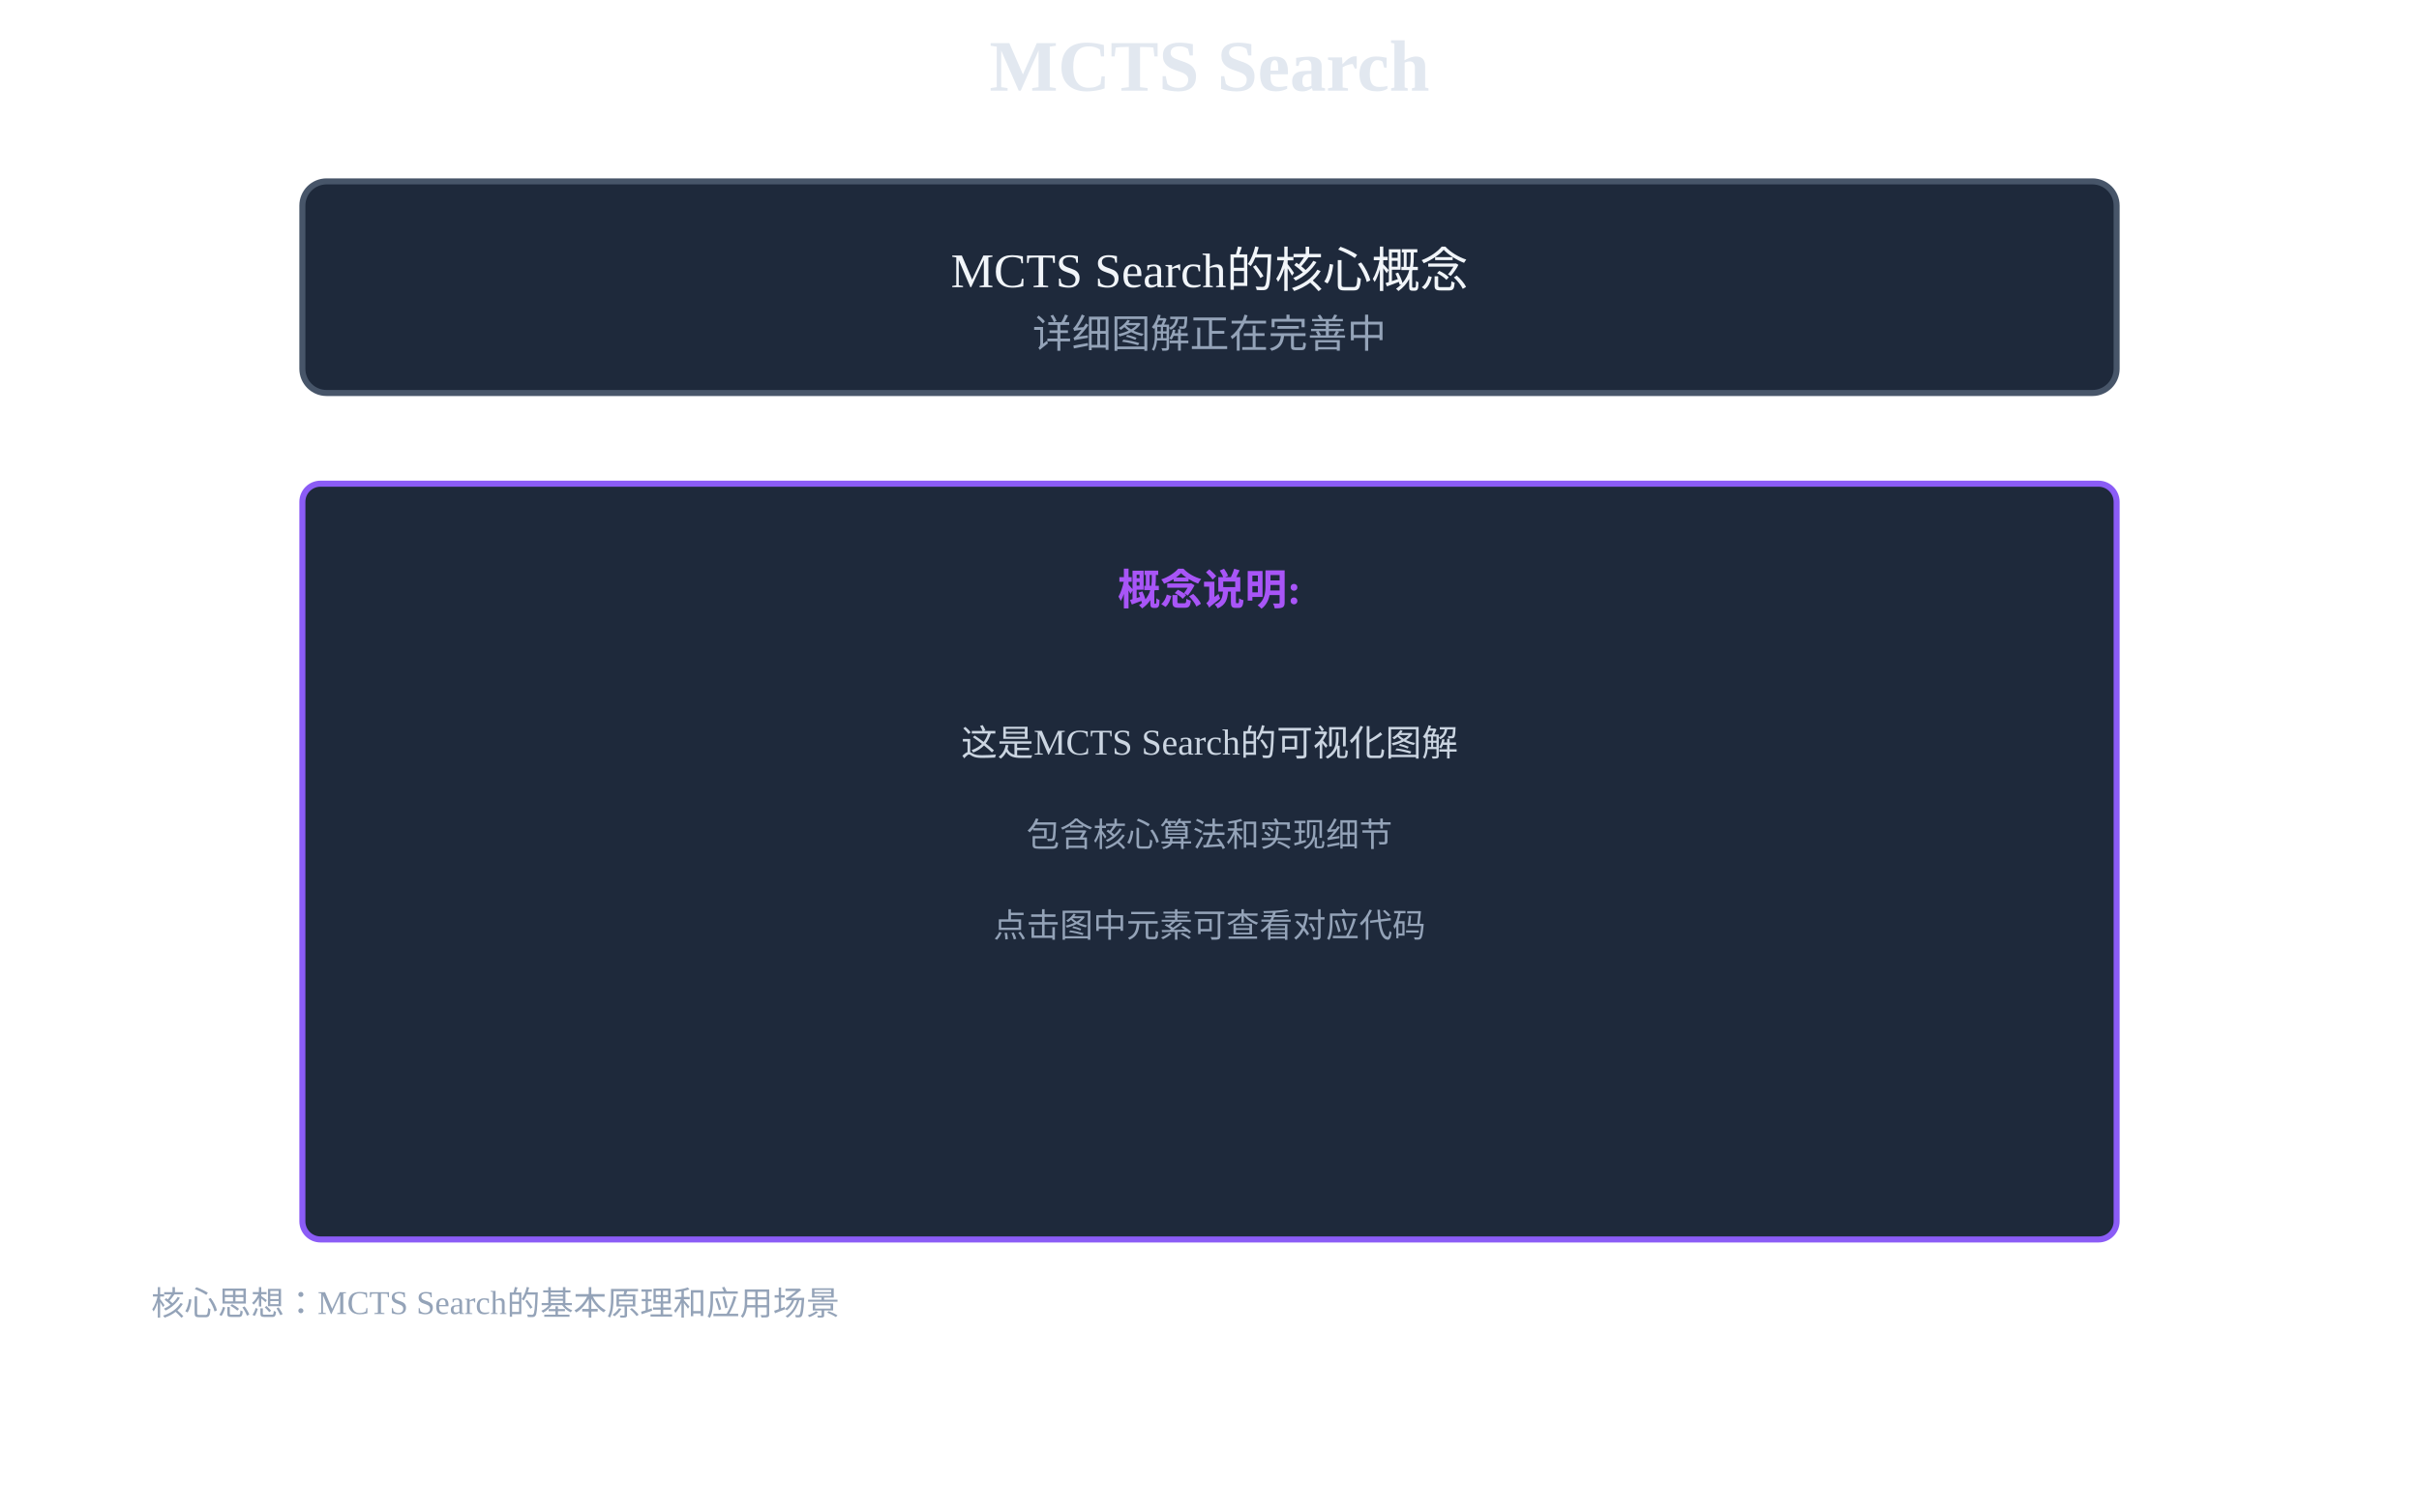
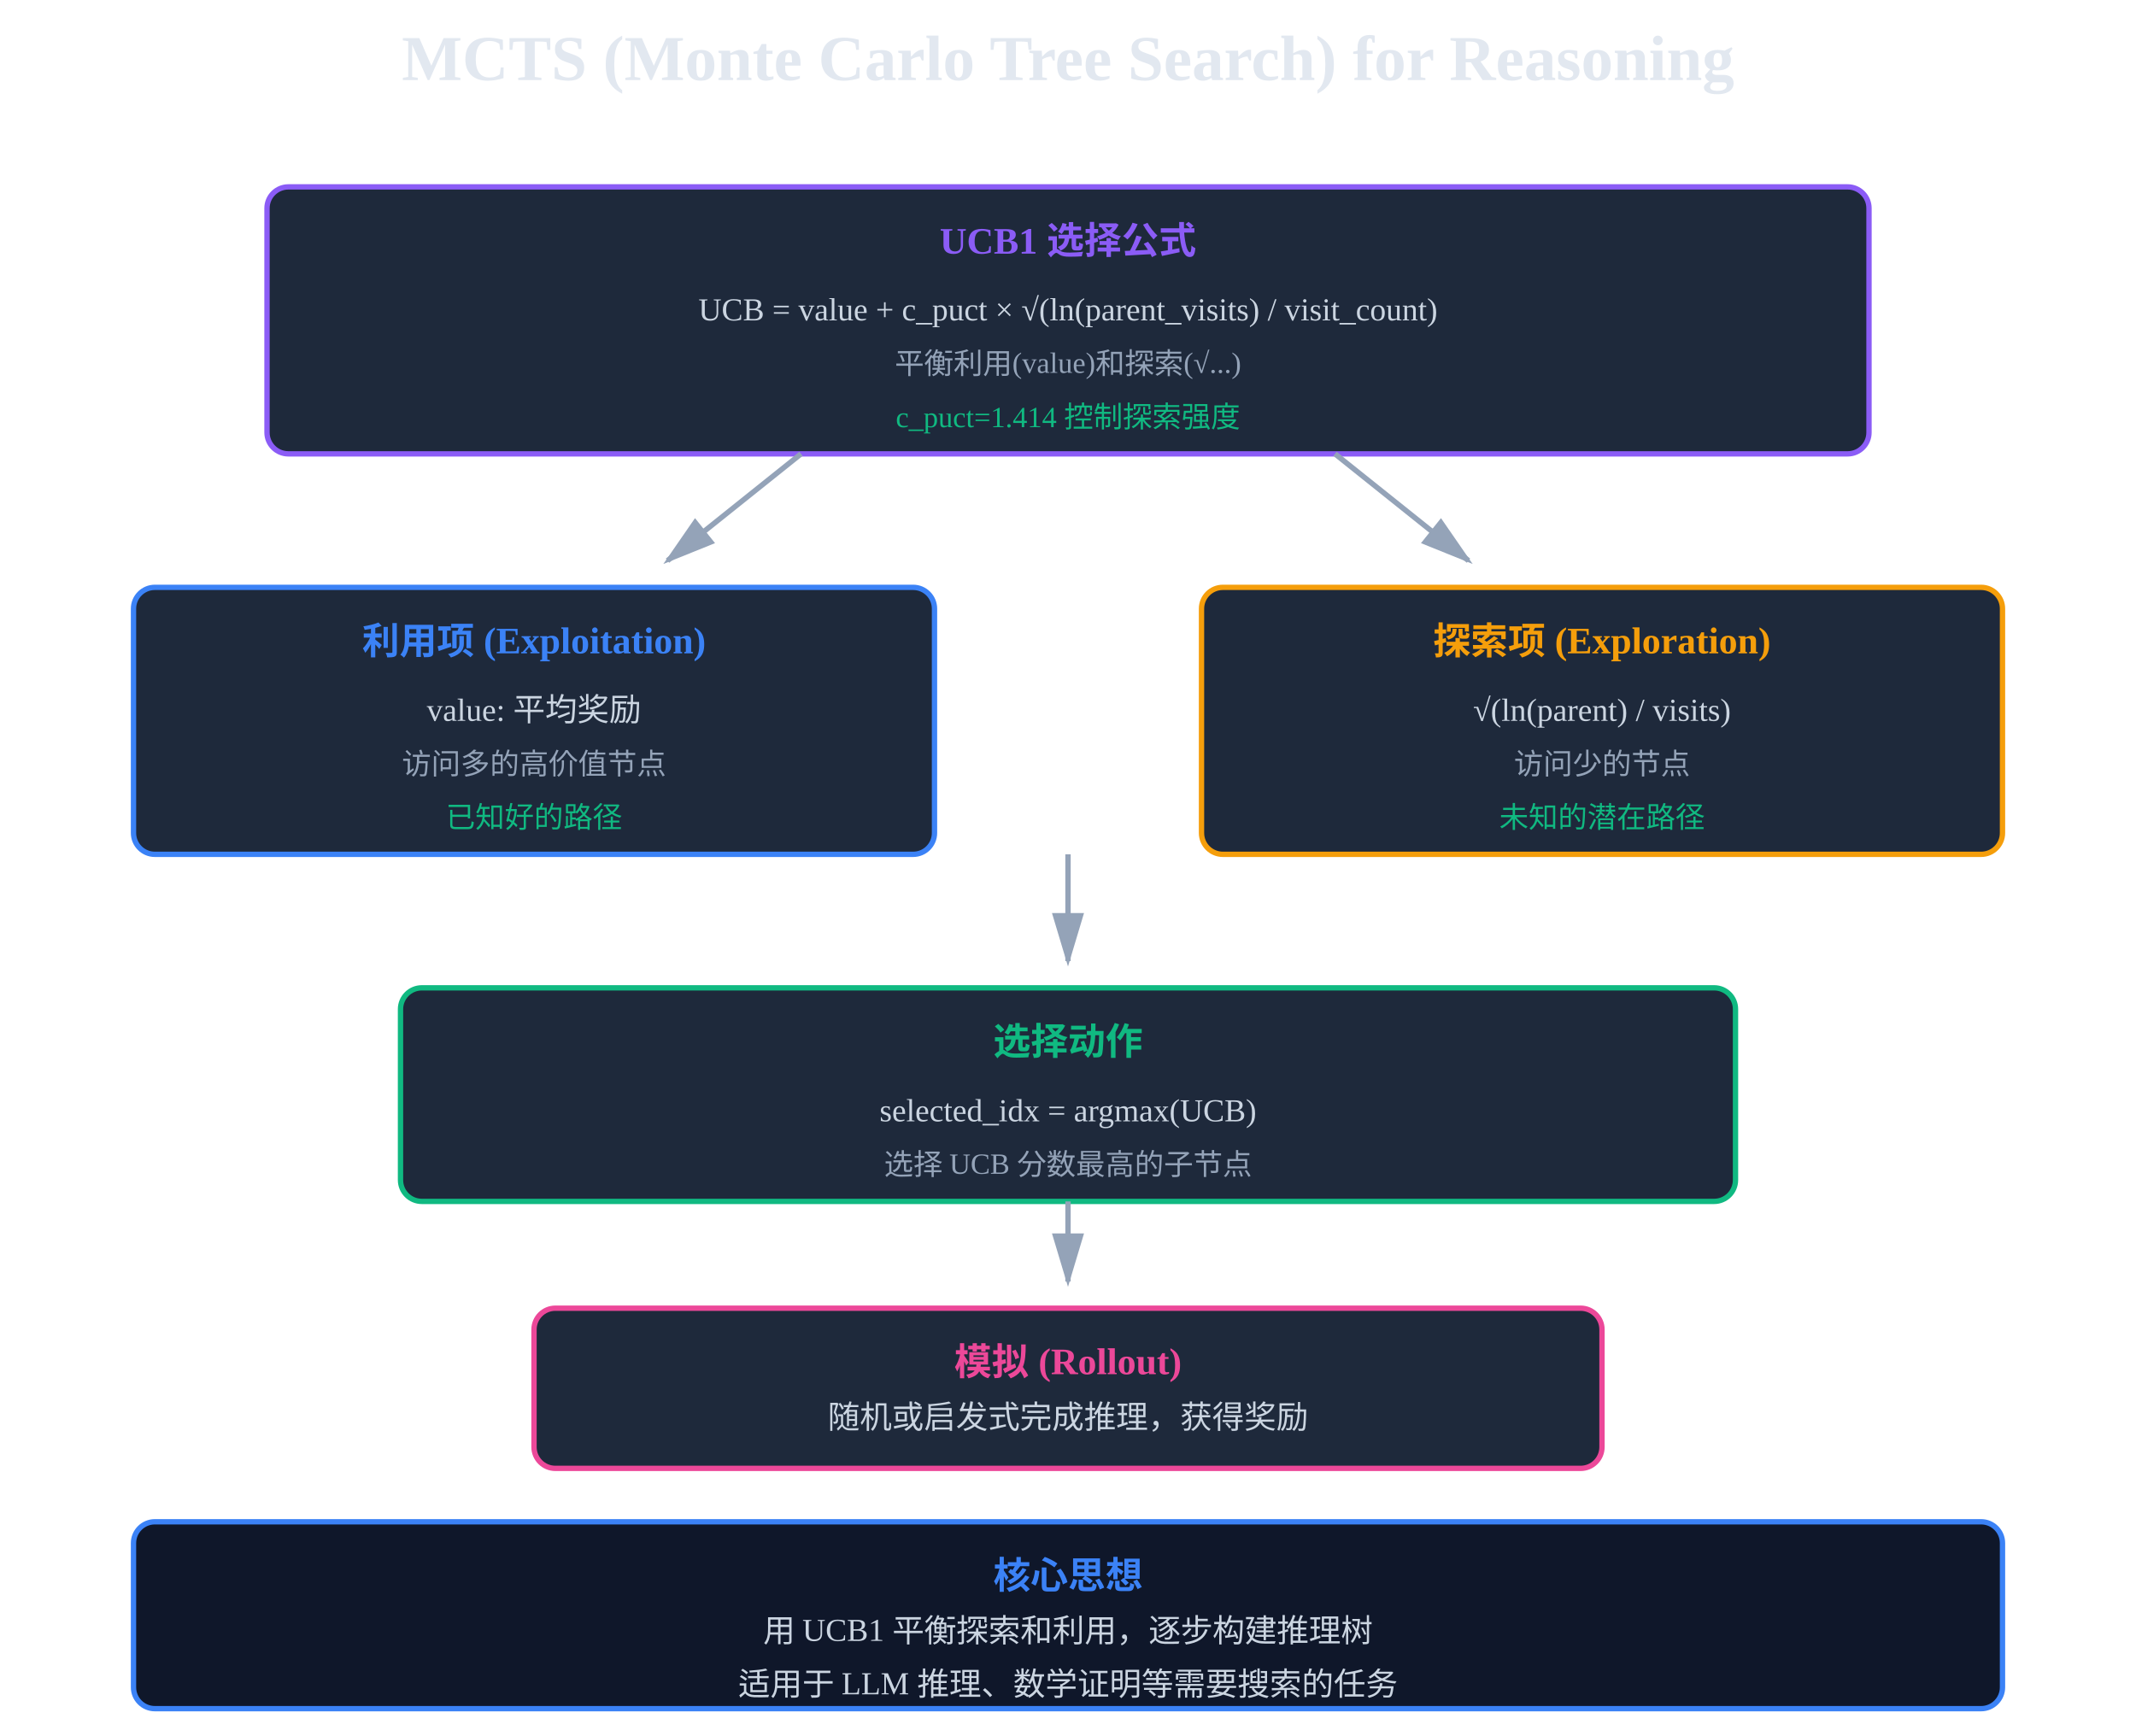
- <svg xmlns="http://www.w3.org/2000/svg" viewBox="0 0 800 500" class="w-full h-auto">
-   <text x="400" y="30" text-anchor="middle" fill="#e2e8f0" font-size="24" font-weight="bold">MCTS Search</text>
+ <svg xmlns="http://www.w3.org/2000/svg" viewBox="0 0 800 650" class="w-full h-auto">
+   <defs>
+     <marker id="arrowhead" markerWidth="10" markerHeight="10" refX="9" refY="3" orient="auto">
+       <polygon points="0 0, 10 3, 0 6" fill="#94a3b8" />
+     </marker>
+   </defs>
+   <text x="400" y="30" text-anchor="middle" fill="#e2e8f0" font-size="24" font-weight="bold">MCTS (Monte Carlo Tree Search) for Reasoning</text>
  <g data-code-line="1,2,3">
-     <rect x="100" y="60" width="600" height="70" rx="8" fill="#1e293b" stroke="#475569" stroke-width="2" />
-     <text x="400" y="95" text-anchor="middle" fill="#f1f5f9" font-size="16">MCTS Search的核心概念</text>
-     <text x="400" y="115" text-anchor="middle" fill="#94a3b8" font-size="13">详细图解正在完善中</text>
+     <rect x="100" y="70" width="600" height="100" rx="8" fill="#1e293b" stroke="#8b5cf6" stroke-width="2" />
+     <text x="400" y="95" text-anchor="middle" fill="#8b5cf6" font-size="14" font-weight="bold">UCB1 选择公式</text>
+     <text x="400" y="120" text-anchor="middle" fill="#cbd5e1" font-size="12">UCB = value + c_puct × √(ln(parent_visits) / visit_count)</text>
+     <text x="400" y="140" text-anchor="middle" fill="#94a3b8" font-size="11">平衡利用(value)和探索(√...)</text>
+     <text x="400" y="160" text-anchor="middle" fill="#10b981" font-size="11">c_puct=1.414 控制探索强度</text>
  </g>
-   <g data-code-line="4,5,6">
-     <rect x="100" y="160" width="600" height="250" rx="6" fill="#1e293b" stroke="#8b5cf6" stroke-width="2" />
-     <text x="400" y="200" text-anchor="middle" fill="#a855f7" font-size="14" font-weight="bold">概念说明:</text>
-     <text x="400" y="250" text-anchor="middle" fill="#cbd5e1" font-size="12">这是MCTS Search的可视化图解</text>
-     <text x="400" y="280" text-anchor="middle" fill="#94a3b8" font-size="11">包含核心算法和实现细节</text>
-     <text x="400" y="310" text-anchor="middle" fill="#94a3b8" font-size="11">点击图中元素可查看对应代码</text>
+   <g data-code-line="4">
+     <line x1="300" y1="170" x2="250" y2="210" stroke="#94a3b8" stroke-width="2" marker-end="url(#arrowhead)" />
+     <rect x="50" y="220" width="300" height="100" rx="8" fill="#1e293b" stroke="#3b82f6" stroke-width="2" />
+     <text x="200" y="245" text-anchor="middle" fill="#3b82f6" font-size="14" font-weight="bold">利用项 (Exploitation)</text>
+     <text x="200" y="270" text-anchor="middle" fill="#cbd5e1" font-size="12">value: 平均奖励</text>
+     <text x="200" y="290" text-anchor="middle" fill="#94a3b8" font-size="11">访问多的高价值节点</text>
+     <text x="200" y="310" text-anchor="middle" fill="#10b981" font-size="11">已知好的路径</text>
  </g>
-   <g transform="translate(50, 435)">
-     <text x="0" y="0" fill="#94a3b8" font-size="11">核心思想：MCTS Search的基本原理和应用场景</text>
+   <g data-code-line="5">
+     <line x1="500" y1="170" x2="550" y2="210" stroke="#94a3b8" stroke-width="2" marker-end="url(#arrowhead)" />
+     <rect x="450" y="220" width="300" height="100" rx="8" fill="#1e293b" stroke="#f59e0b" stroke-width="2" />
+     <text x="600" y="245" text-anchor="middle" fill="#f59e0b" font-size="14" font-weight="bold">探索项 (Exploration)</text>
+     <text x="600" y="270" text-anchor="middle" fill="#cbd5e1" font-size="12">√(ln(parent) / visits)</text>
+     <text x="600" y="290" text-anchor="middle" fill="#94a3b8" font-size="11">访问少的节点</text>
+     <text x="600" y="310" text-anchor="middle" fill="#10b981" font-size="11">未知的潜在路径</text>
+   </g>
+   <g data-code-line="6,7">
+     <line x1="400" y1="320" x2="400" y2="360" stroke="#94a3b8" stroke-width="2" marker-end="url(#arrowhead)" />
+     <rect x="150" y="370" width="500" height="80" rx="8" fill="#1e293b" stroke="#10b981" stroke-width="2" />
+     <text x="400" y="395" text-anchor="middle" fill="#10b981" font-size="14" font-weight="bold">选择动作</text>
+     <text x="400" y="420" text-anchor="middle" fill="#cbd5e1" font-size="12">selected_idx = argmax(UCB)</text>
+     <text x="400" y="440" text-anchor="middle" fill="#94a3b8" font-size="11">选择 UCB 分数最高的子节点</text>
+   </g>
+   <g data-code-line="8">
+     <line x1="400" y1="450" x2="400" y2="480" stroke="#94a3b8" stroke-width="2" marker-end="url(#arrowhead)" />
+     <rect x="200" y="490" width="400" height="60" rx="8" fill="#1e293b" stroke="#ec4899" stroke-width="2" />
+     <text x="400" y="515" text-anchor="middle" fill="#ec4899" font-size="14" font-weight="bold">模拟 (Rollout)</text>
+     <text x="400" y="535" text-anchor="middle" fill="#cbd5e1" font-size="12">随机或启发式完成推理，获得奖励</text>
+   </g>
+   <g data-code-line="1,2,3">
+     <rect x="50" y="570" width="700" height="70" rx="8" fill="#0f172a" stroke="#3b82f6" stroke-width="2" />
+     <text x="400" y="595" text-anchor="middle" fill="#3b82f6" font-size="14" font-weight="bold">核心思想</text>
+     <text x="400" y="615" text-anchor="middle" fill="#cbd5e1" font-size="12">用 UCB1 平衡探索和利用，逐步构建推理树</text>
+     <text x="400" y="635" text-anchor="middle" fill="#cbd5e1" font-size="12">适用于 LLM 推理、数学证明等需要搜索的任务</text>
  </g>
</svg>
